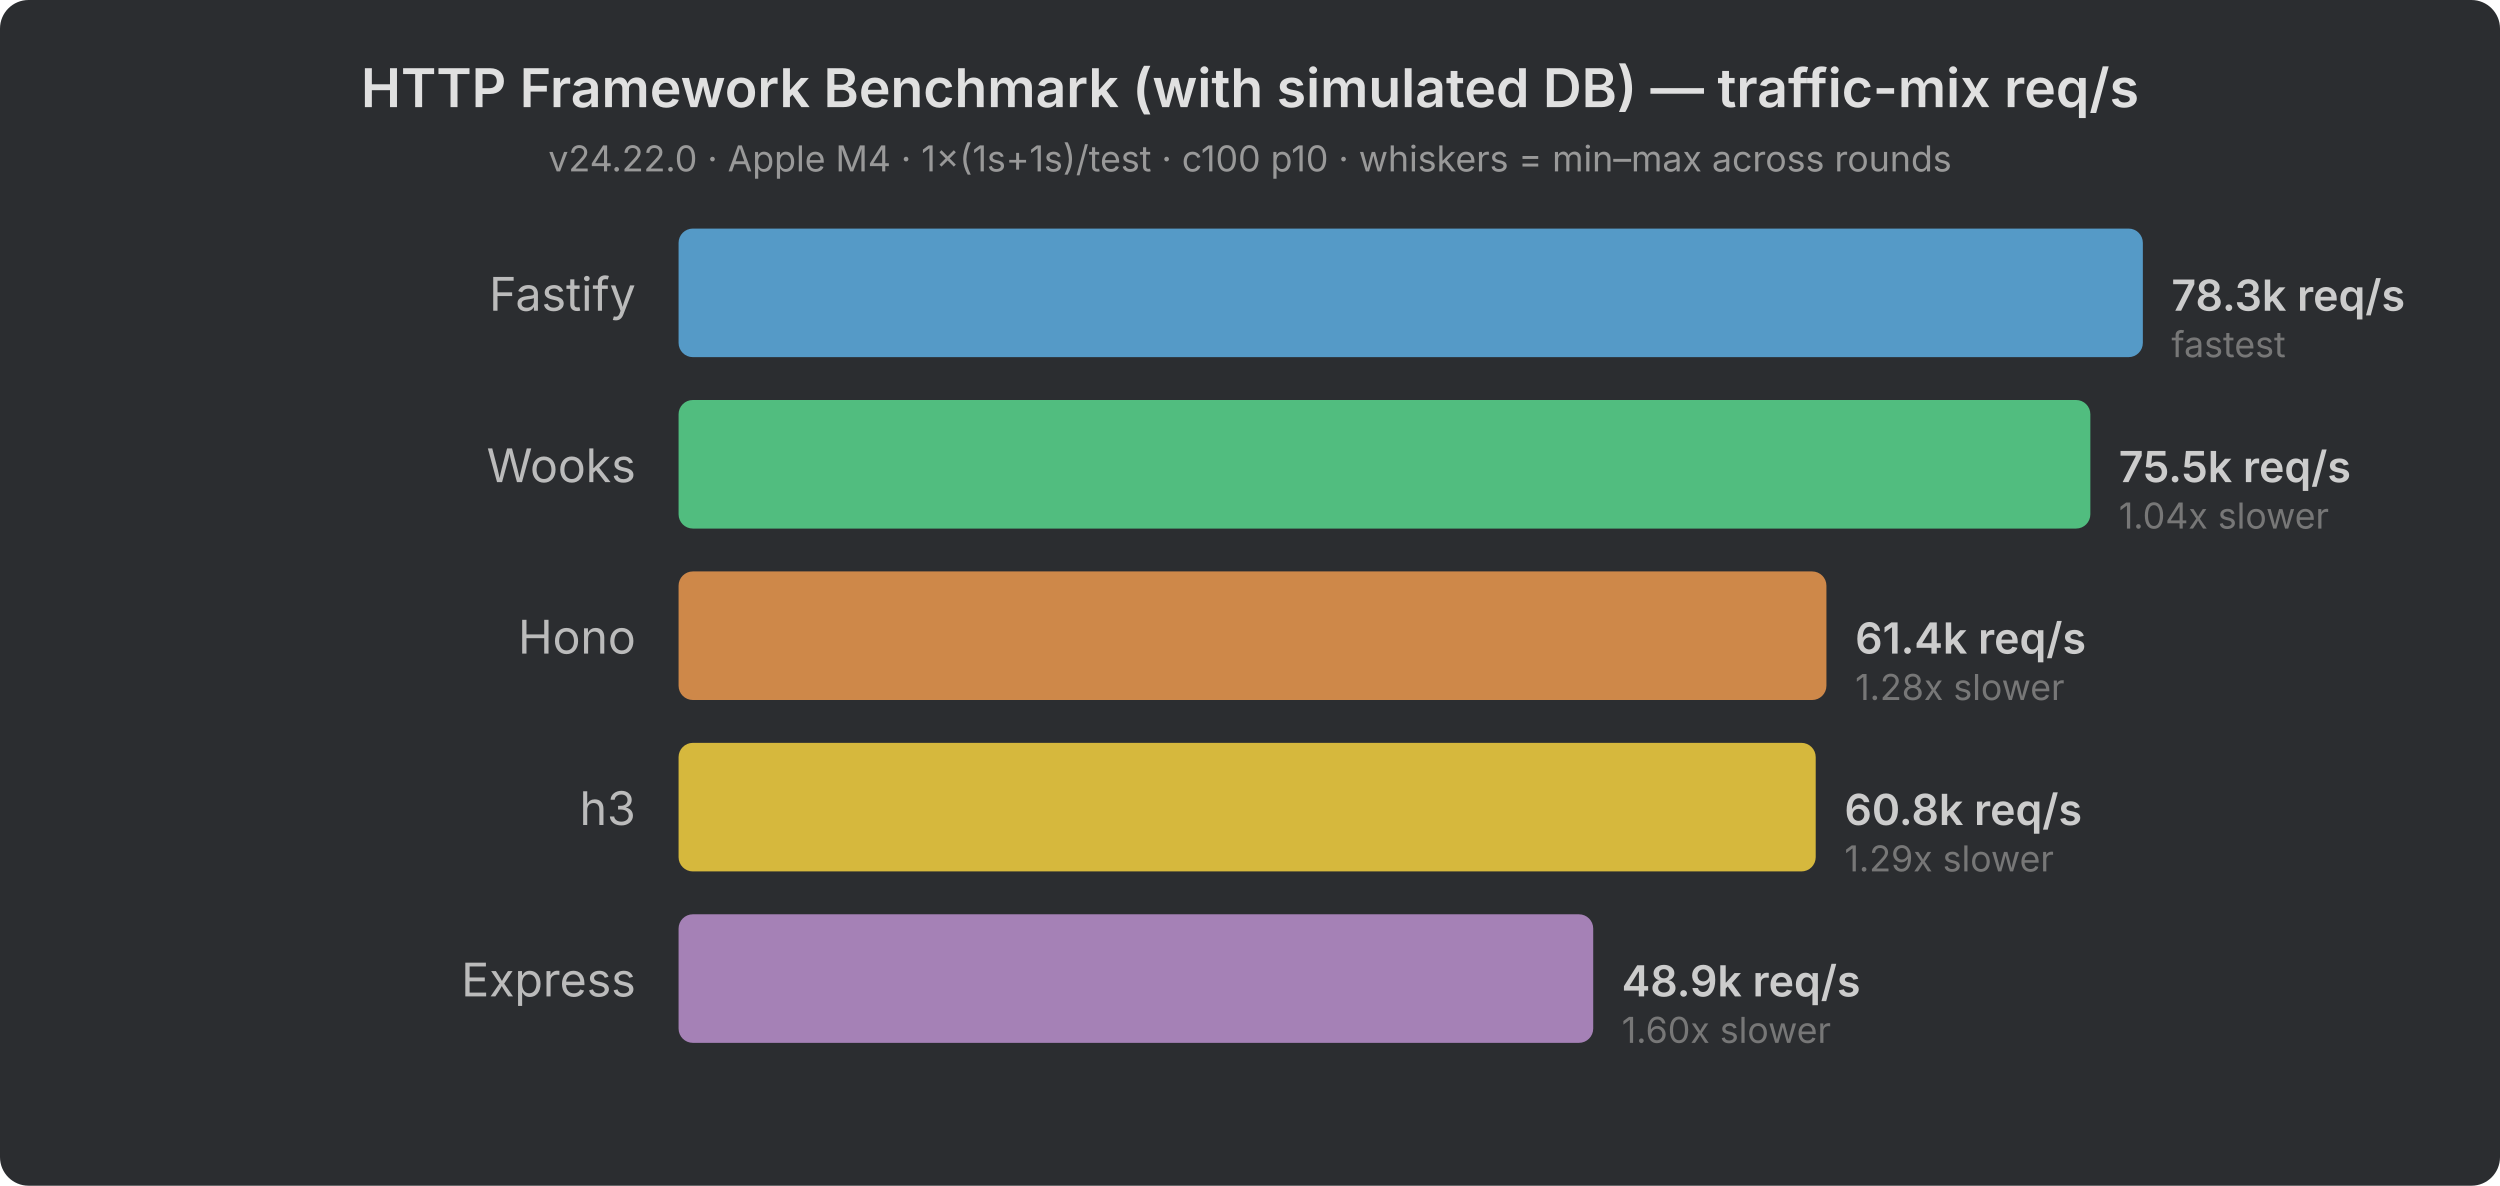
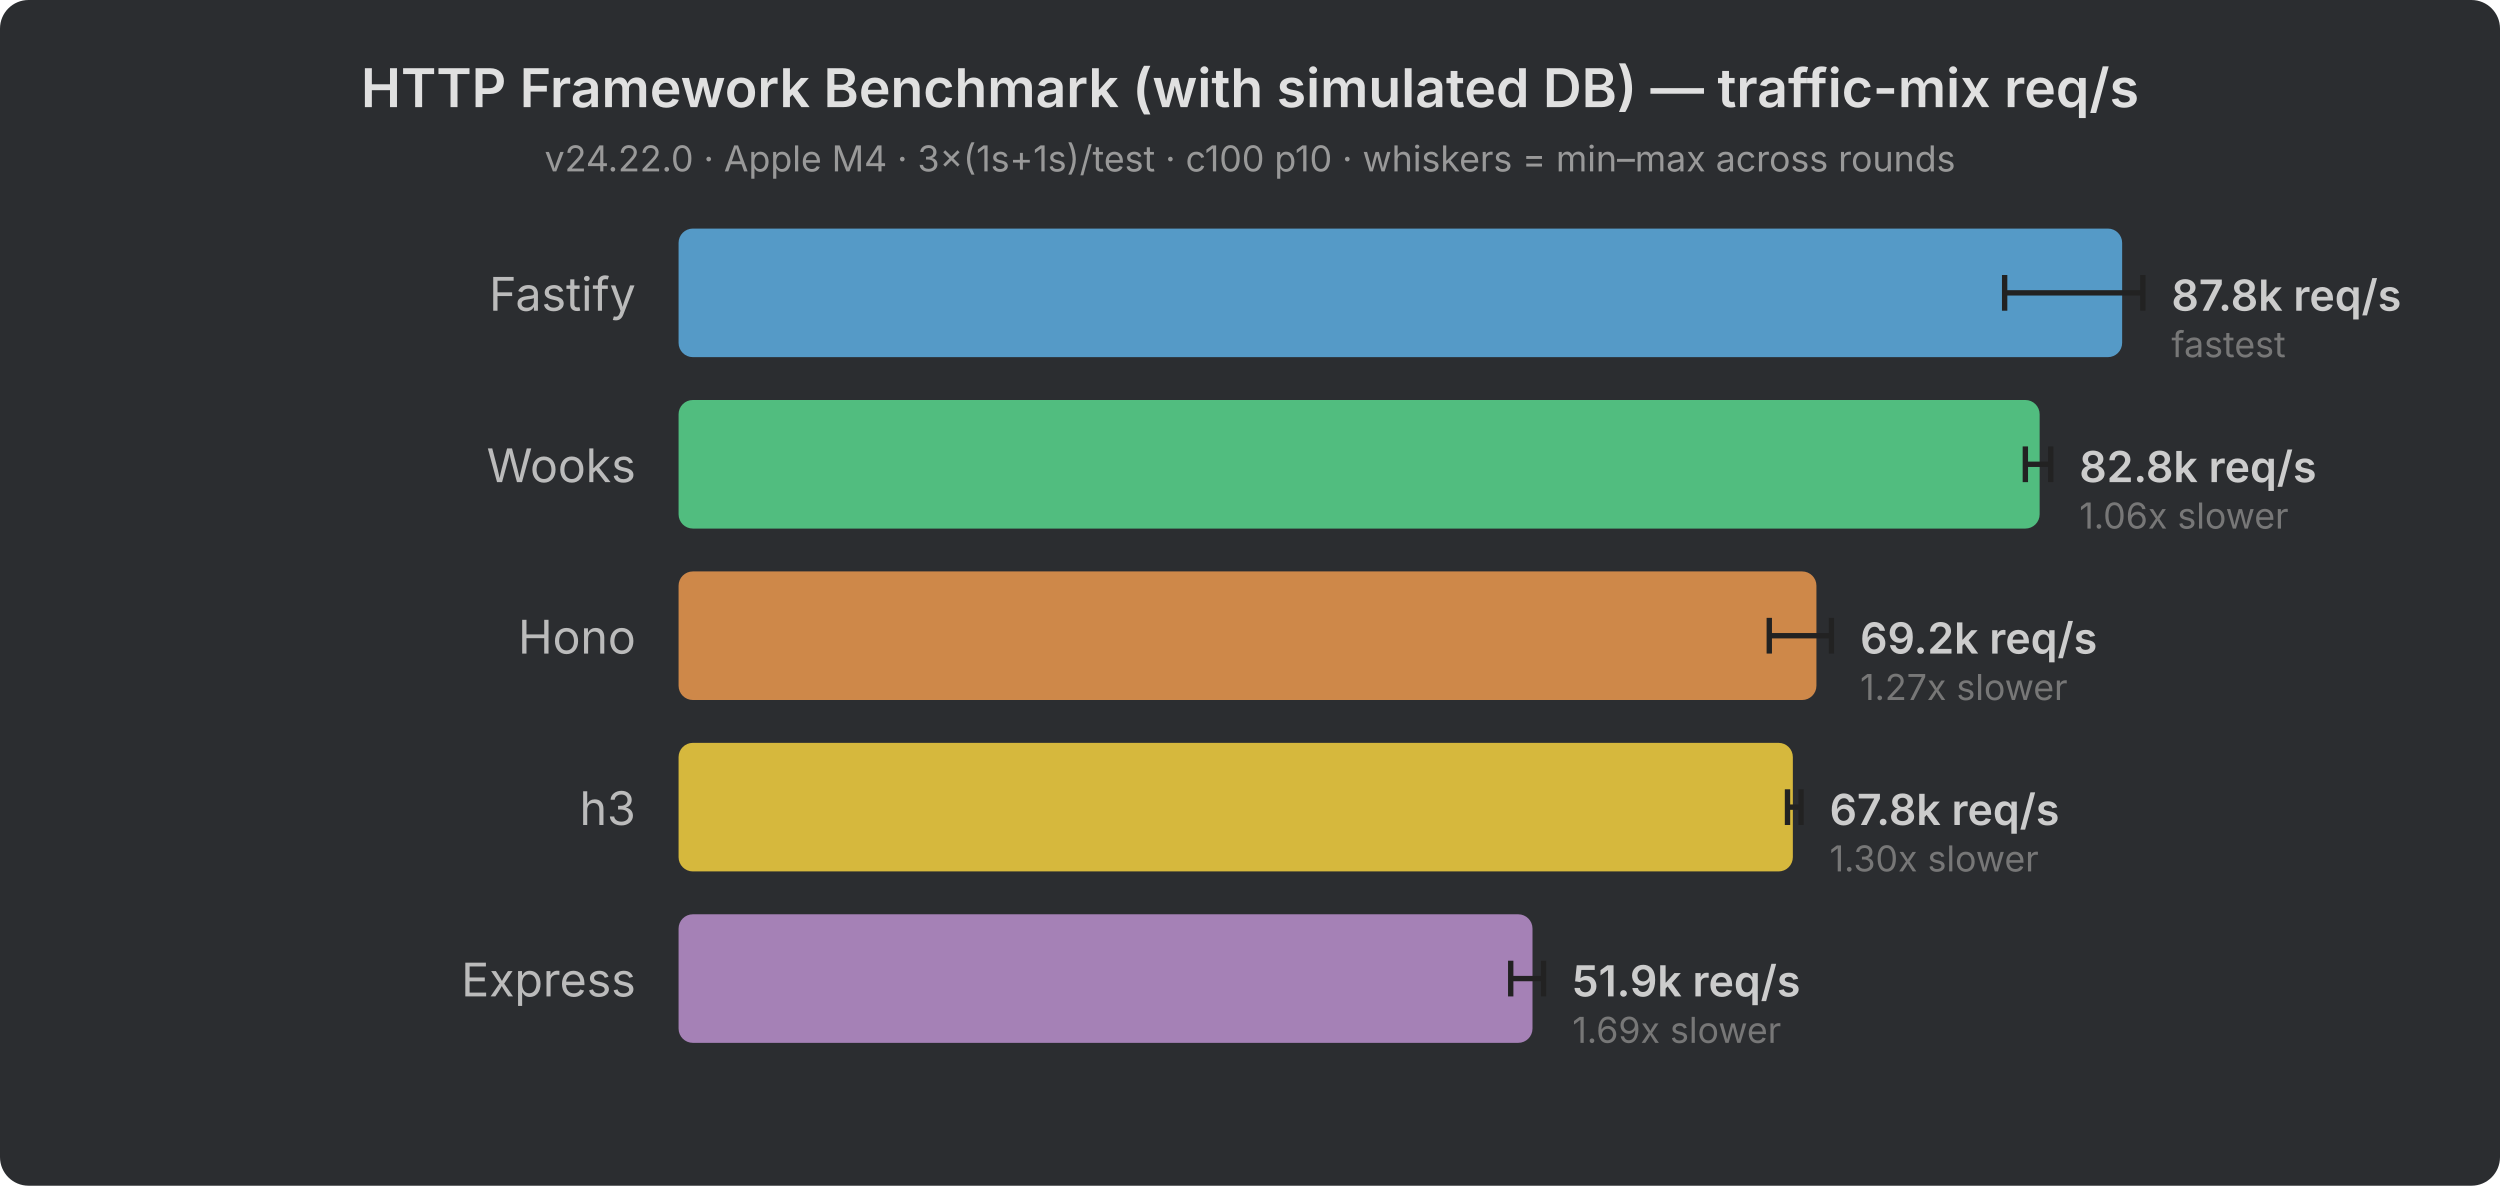
<svg xmlns="http://www.w3.org/2000/svg" viewBox="0 0 700 332" font-family="system-ui,-apple-system,sans-serif" font-size="12">
  <rect width="700" height="332" fill="#2b2d30" rx="8" />
  <text x="350" y="30" text-anchor="middle" font-size="15" font-weight="600" fill="#e0e0e0">HTTP Framework Benchmark (with simulated DB) — traffic-mix req/s</text>
-   <text x="350" y="48" text-anchor="middle" font-size="10" fill="#999">v24.22.0 · Apple M4 · 1×(1s+1s)/test · c100 p10 · whiskers = min–max across rounds</text>
+   <text x="350" y="48" text-anchor="middle" font-size="10" fill="#999">v24.22.0 · Apple M4 · 3×(1s+1s)/test · c100 p10 · whiskers = min–max across rounds</text>
  <text x="178" y="87" text-anchor="end" fill="#bbb" font-size="13">Fastify</text>
-   <rect x="190" y="64" width="410.0" height="36" fill="#5dade2" rx="4" opacity="0.85" />
-   <text x="608" y="87" fill="#ccc" font-size="12" font-weight="600">78.3k req/s</text>
+   <rect x="190" y="64" width="404.2" height="36" fill="#5dade2" rx="4" opacity="0.85" />
+   <line x1="561.3" y1="82" x2="600.0" y2="82" stroke="#222" stroke-width="1.5" />
+   <line x1="561.3" y1="77" x2="561.3" y2="87" stroke="#222" stroke-width="1.5" />
+   <line x1="600.0" y1="77" x2="600.0" y2="87" stroke="#222" stroke-width="1.5" />
+   <text x="608" y="87" fill="#ccc" font-size="12" font-weight="600">87.8k req/s</text>
  <text x="608" y="100" fill="#777" font-size="10">fastest</text>
  <text x="178" y="135" text-anchor="end" fill="#bbb" font-size="13">Wooks</text>
-   <rect x="190" y="112" width="395.3" height="36" fill="#58d68d" rx="4" opacity="0.85" />
-   <text x="593.262" y="135" fill="#ccc" font-size="12" font-weight="600">75.5k req/s</text>
-   <text x="593.262" y="148" fill="#777" font-size="10">1.04x slower</text>
+   <rect x="190" y="112" width="381.1" height="36" fill="#58d68d" rx="4" opacity="0.85" />
+   <line x1="567.1" y1="130" x2="574.2" y2="130" stroke="#222" stroke-width="1.5" />
+   <line x1="567.1" y1="125" x2="567.1" y2="135" stroke="#222" stroke-width="1.5" />
+   <line x1="574.2" y1="125" x2="574.2" y2="135" stroke="#222" stroke-width="1.5" />
+   <text x="582.201" y="135" fill="#ccc" font-size="12" font-weight="600">82.8k req/s</text>
+   <text x="582.201" y="148" fill="#777" font-size="10">1.06x slower</text>
  <text x="178" y="183" text-anchor="end" fill="#bbb" font-size="13">Hono</text>
-   <rect x="190" y="160" width="321.4" height="36" fill="#eb984e" rx="4" opacity="0.85" />
-   <text x="519.44" y="183" fill="#ccc" font-size="12" font-weight="600">61.4k req/s</text>
-   <text x="519.44" y="196" fill="#777" font-size="10">1.28x slower</text>
+   <rect x="190" y="160" width="318.6" height="36" fill="#eb984e" rx="4" opacity="0.85" />
+   <line x1="495.4" y1="178" x2="512.8" y2="178" stroke="#222" stroke-width="1.5" />
+   <line x1="495.4" y1="173" x2="495.4" y2="183" stroke="#222" stroke-width="1.5" />
+   <line x1="512.8" y1="173" x2="512.8" y2="183" stroke="#222" stroke-width="1.5" />
+   <text x="520.825" y="183" fill="#ccc" font-size="12" font-weight="600">69.2k req/s</text>
+   <text x="520.825" y="196" fill="#777" font-size="10">1.27x slower</text>
  <text x="178" y="231" text-anchor="end" fill="#bbb" font-size="13">h3</text>
-   <rect x="190" y="208" width="318.4" height="36" fill="#f4d03f" rx="4" opacity="0.85" />
-   <text x="516.442" y="231" fill="#ccc" font-size="12" font-weight="600">60.8k req/s</text>
-   <text x="516.442" y="244" fill="#777" font-size="10">1.29x slower</text>
+   <rect x="190" y="208" width="312.0" height="36" fill="#f4d03f" rx="4" opacity="0.85" />
+   <line x1="500.5" y1="226" x2="504.3" y2="226" stroke="#222" stroke-width="1.5" />
+   <line x1="500.5" y1="221" x2="500.5" y2="231" stroke="#222" stroke-width="1.5" />
+   <line x1="504.3" y1="221" x2="504.3" y2="231" stroke="#222" stroke-width="1.5" />
+   <text x="512.283" y="231" fill="#ccc" font-size="12" font-weight="600">67.8k req/s</text>
+   <text x="512.283" y="244" fill="#777" font-size="10">1.30x slower</text>
  <text x="178" y="279" text-anchor="end" fill="#bbb" font-size="13">Express</text>
-   <rect x="190" y="256" width="256.1" height="36" fill="#bb8fce" rx="4" opacity="0.85" />
-   <text x="454.08" y="279" fill="#ccc" font-size="12" font-weight="600">48.9k req/s</text>
-   <text x="454.08" y="292" fill="#777" font-size="10">1.60x slower</text>
+   <rect x="190" y="256" width="239.1" height="36" fill="#bb8fce" rx="4" opacity="0.85" />
+   <line x1="423.0" y1="274" x2="432.2" y2="274" stroke="#222" stroke-width="1.5" />
+   <line x1="423.0" y1="269" x2="423.0" y2="279" stroke="#222" stroke-width="1.5" />
+   <line x1="432.2" y1="269" x2="432.2" y2="279" stroke="#222" stroke-width="1.5" />
+   <text x="440.247" y="279" fill="#ccc" font-size="12" font-weight="600">51.9k req/s</text>
+   <text x="440.247" y="292" fill="#777" font-size="10">1.69x slower</text>
</svg>
